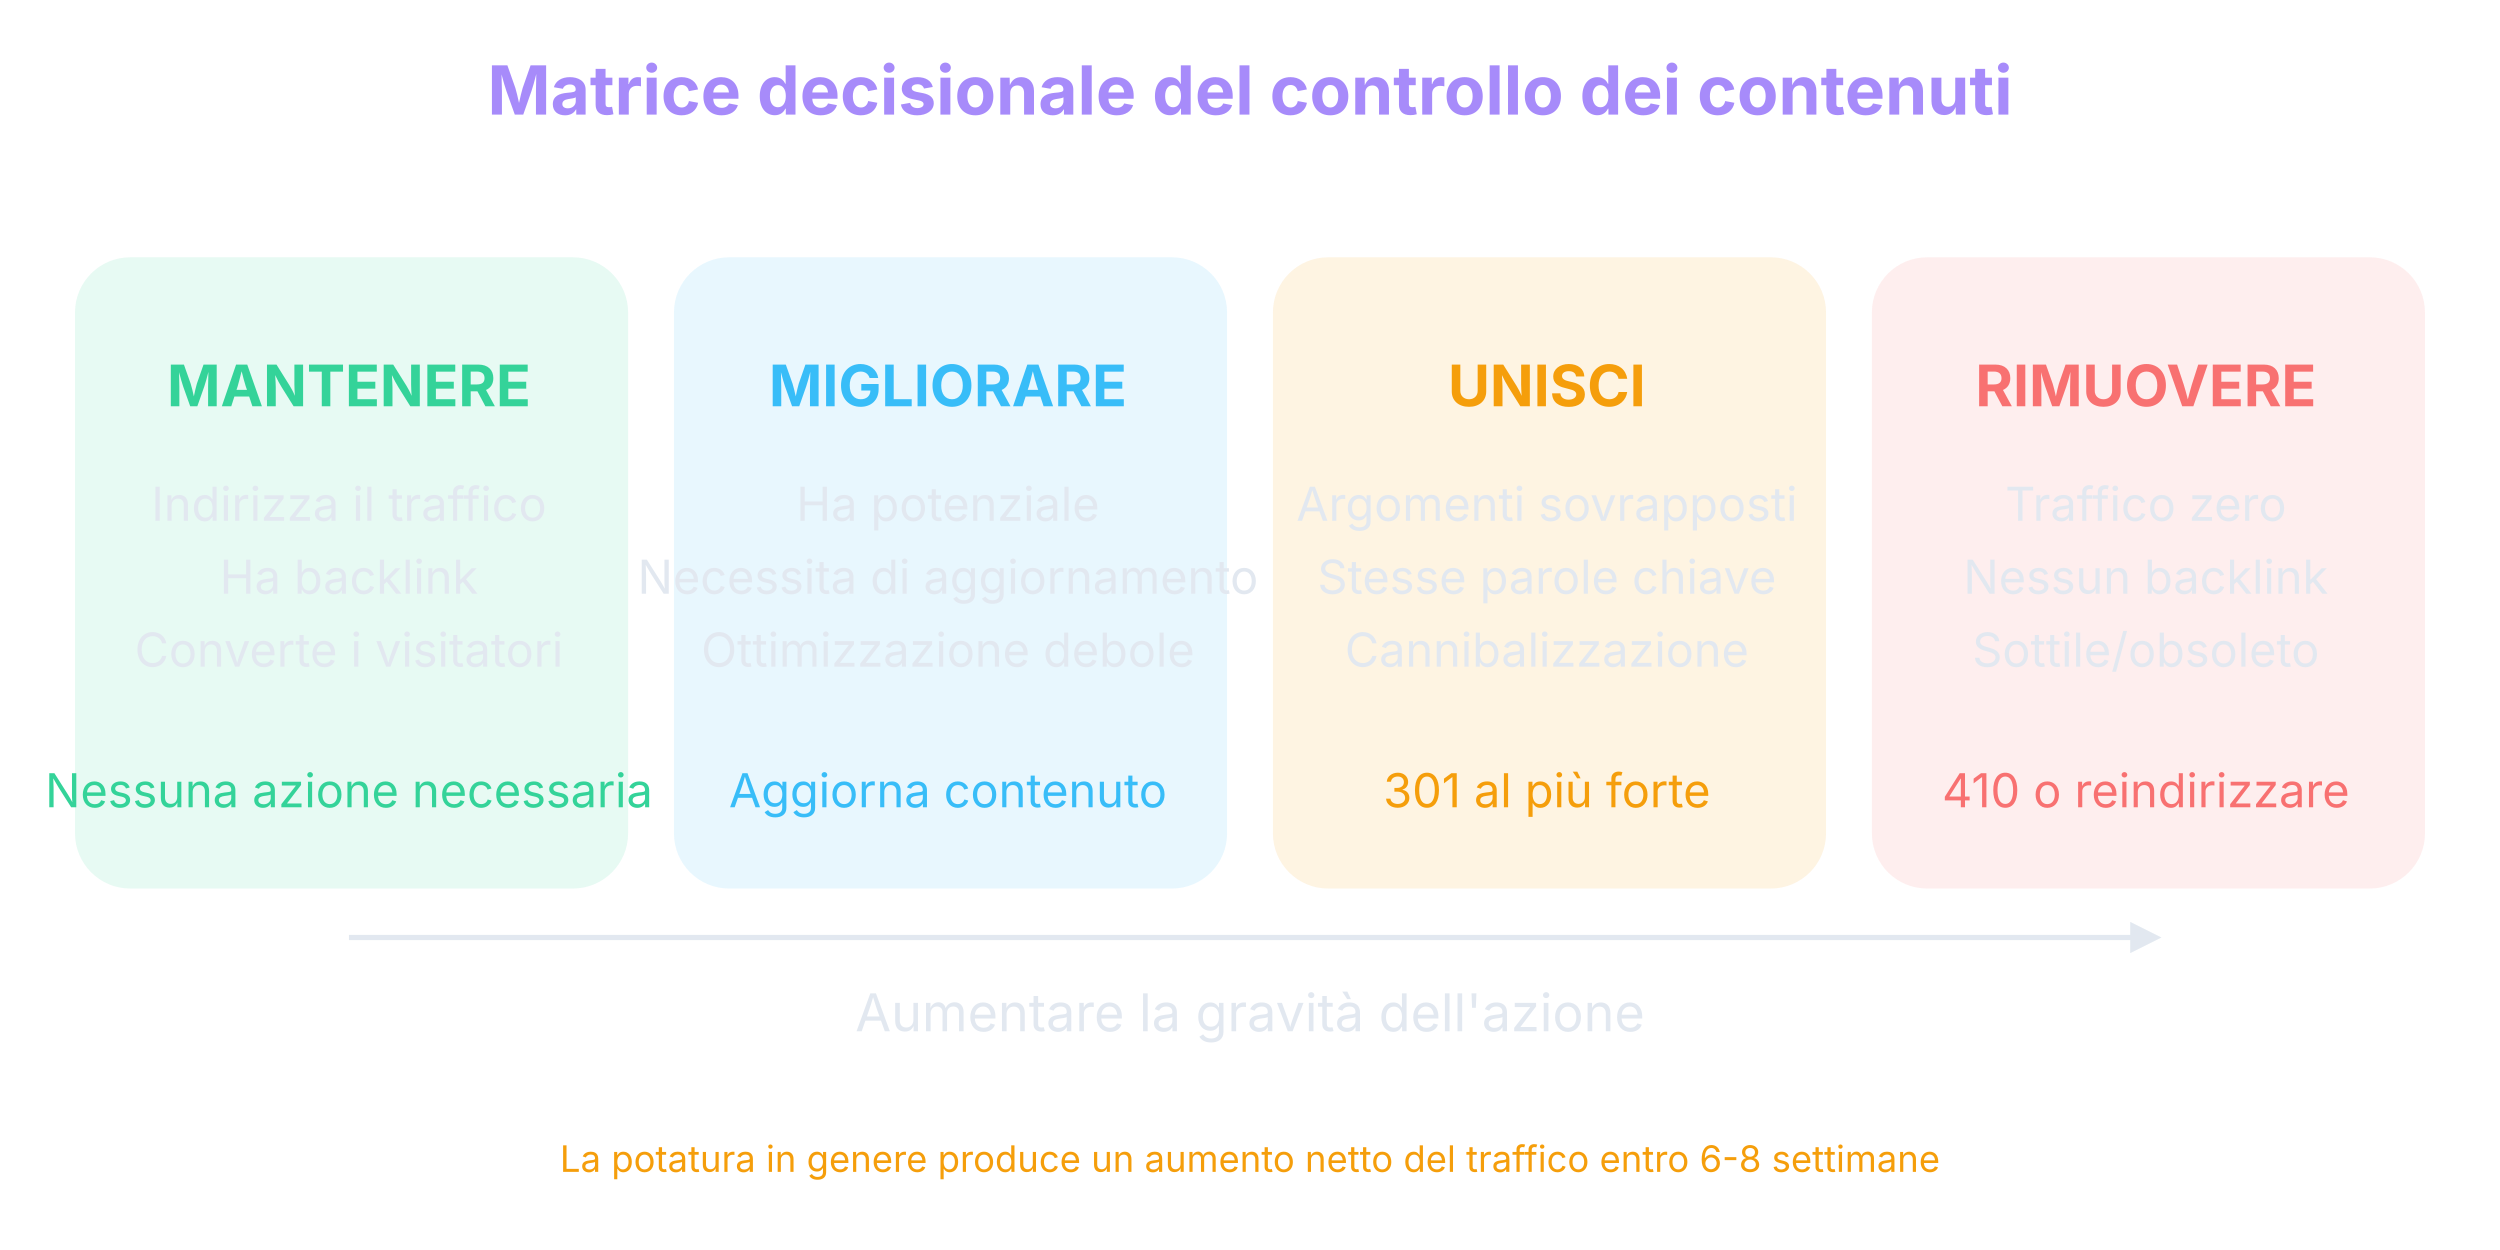
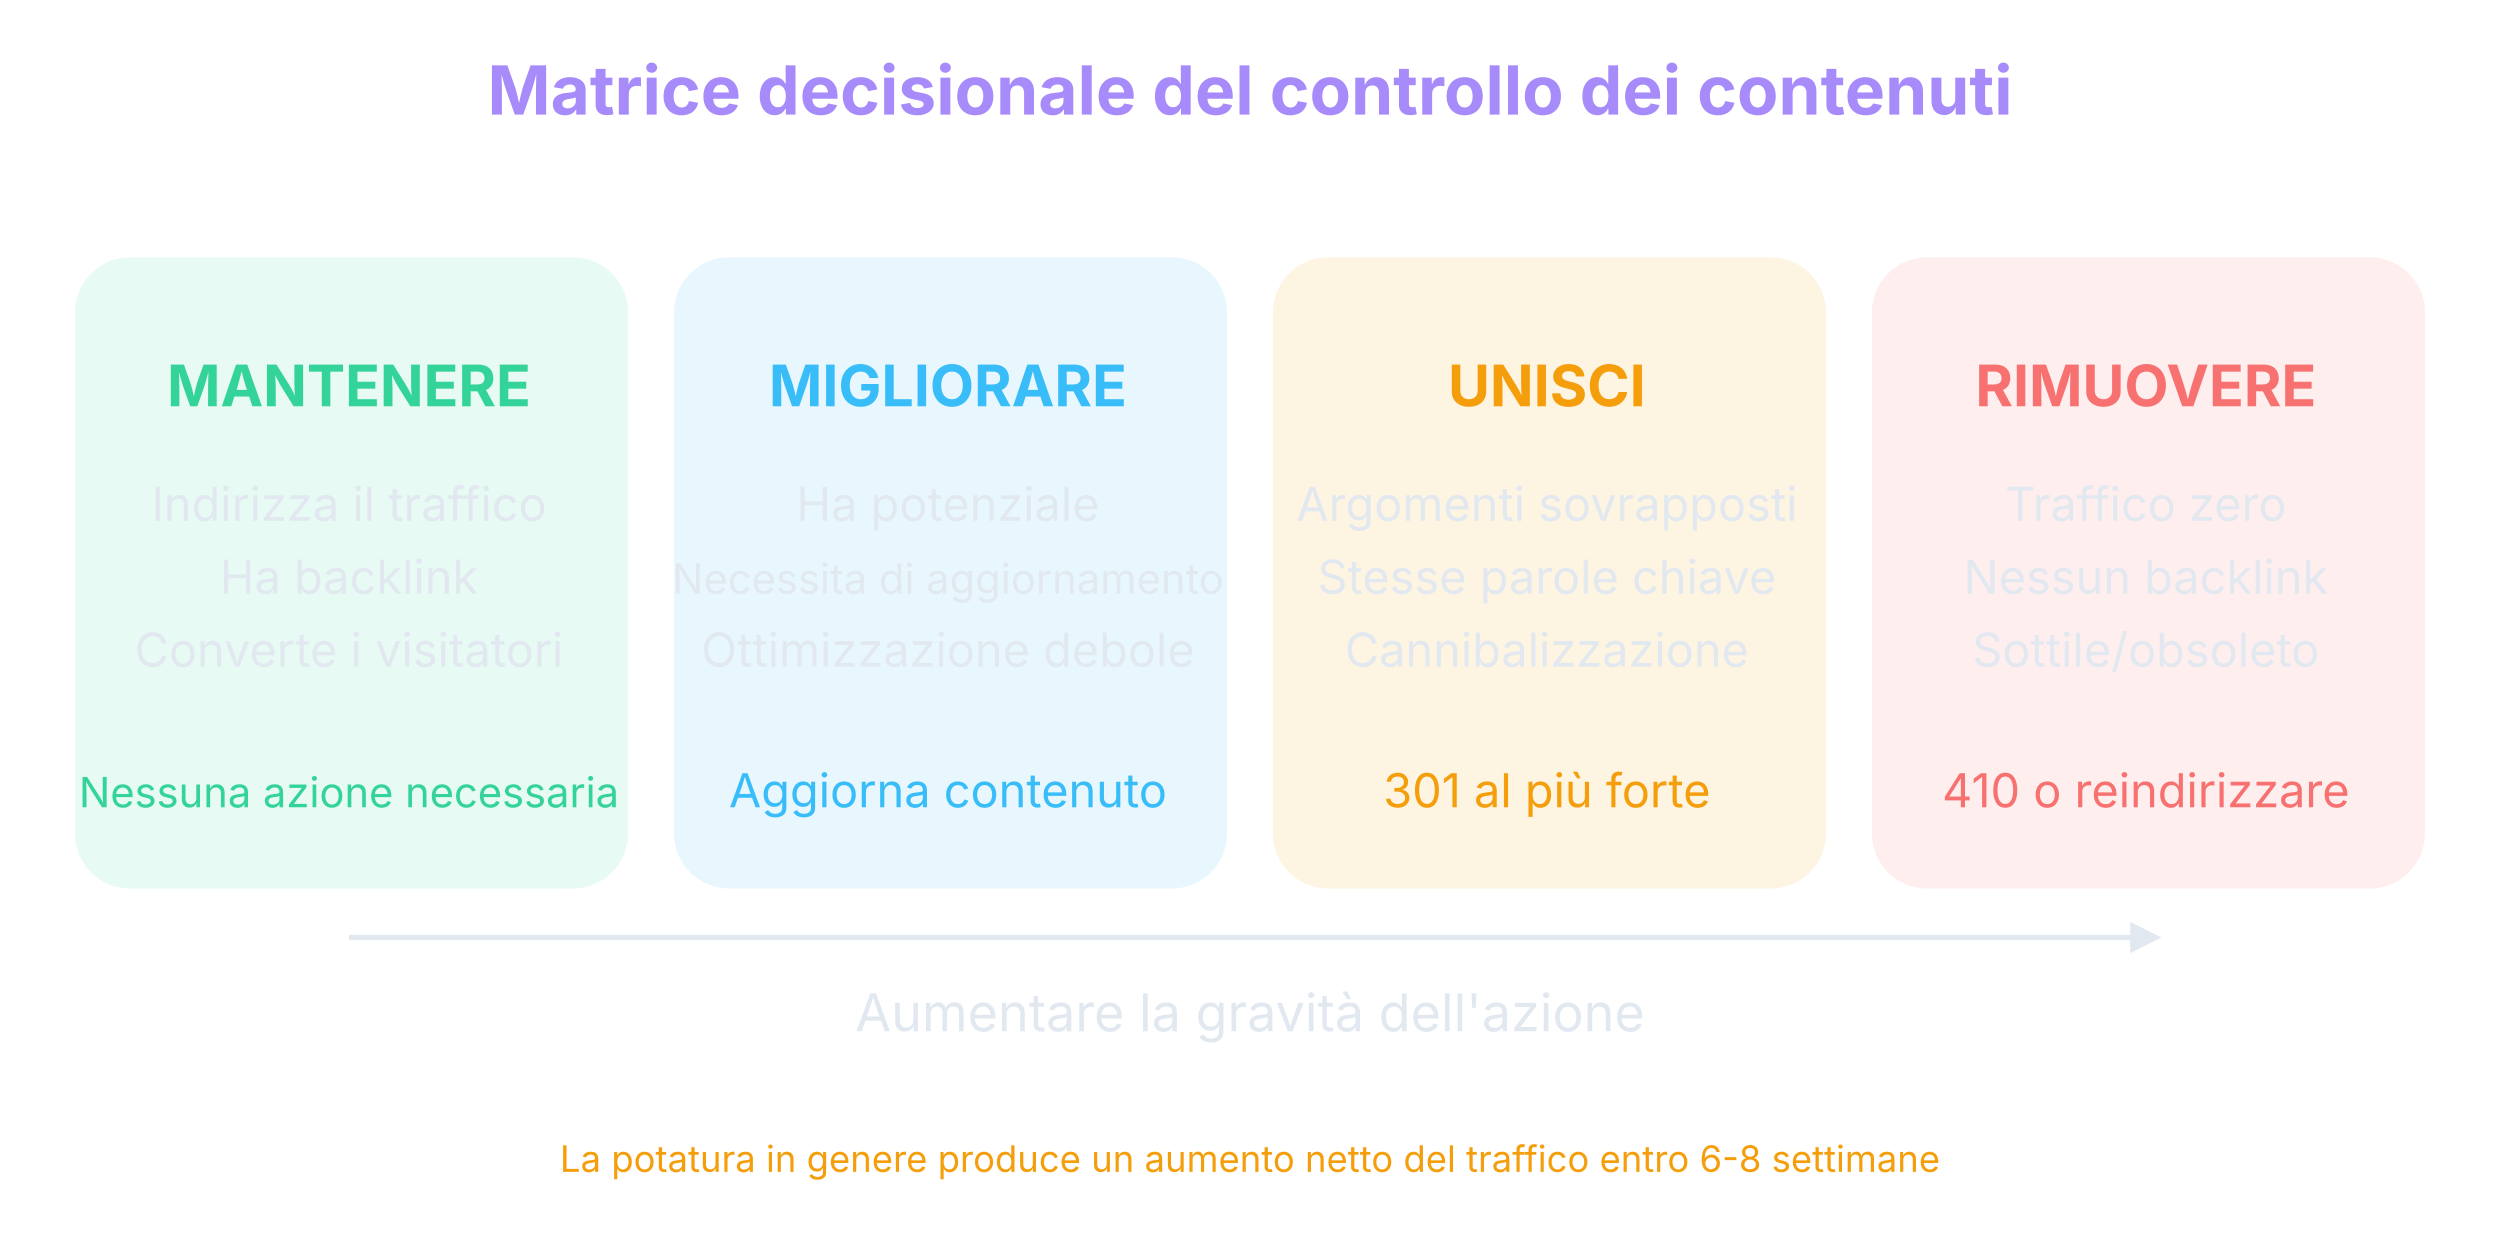
<svg xmlns="http://www.w3.org/2000/svg" viewBox="0 0 480 240" fill="none">
  <text x="240" y="22" text-anchor="middle" font-family="Inter, -apple-system, BlinkMacSystemFont, 'Segoe UI', Roboto, sans-serif" font-size="13" font-weight="bold" fill="#a78bfa">Matrice decisionale del controllo dei contenuti</text>
  <rect x="15" y="50" width="105" height="120" rx="10" fill="#34d399" opacity="0.12" stroke="#34d399" stroke-width="1.2" />
  <text x="67" y="78" text-anchor="middle" font-family="Inter, -apple-system, BlinkMacSystemFont, 'Segoe UI', Roboto, sans-serif" font-size="11" font-weight="bold" fill="#34d399">MANTENERE</text>
  <text x="67" y="100" text-anchor="middle" font-family="Inter, -apple-system, BlinkMacSystemFont, 'Segoe UI', Roboto, sans-serif" font-size="9" fill="#e2e8f0">Indirizza il traffico</text>
  <text x="67" y="114" text-anchor="middle" font-family="Inter, -apple-system, BlinkMacSystemFont, 'Segoe UI', Roboto, sans-serif" font-size="9" fill="#e2e8f0">Ha backlink</text>
  <text x="67" y="128" text-anchor="middle" font-family="Inter, -apple-system, BlinkMacSystemFont, 'Segoe UI', Roboto, sans-serif" font-size="9" fill="#e2e8f0">Converte i visitatori</text>
-   <text x="67" y="155" text-anchor="middle" font-family="Inter, -apple-system, BlinkMacSystemFont, 'Segoe UI', Roboto, sans-serif" font-size="9" fill="#34d399">Nessuna azione necessaria</text>
+   <text x="67" y="155" text-anchor="middle" font-family="Inter, -apple-system, BlinkMacSystemFont, 'Segoe UI', Roboto, sans-serif" font-size="8" fill="#34d399">Nessuna azione necessaria</text>
  <rect x="130" y="50" width="105" height="120" rx="10" fill="#38bdf8" opacity="0.12" stroke="#38bdf8" stroke-width="1.2" />
  <text x="182" y="78" text-anchor="middle" font-family="Inter, -apple-system, BlinkMacSystemFont, 'Segoe UI', Roboto, sans-serif" font-size="11" font-weight="bold" fill="#38bdf8">MIGLIORARE</text>
  <text x="182" y="100" text-anchor="middle" font-family="Inter, -apple-system, BlinkMacSystemFont, 'Segoe UI', Roboto, sans-serif" font-size="9" fill="#e2e8f0">Ha potenziale</text>
-   <text x="182" y="114" text-anchor="middle" font-family="Inter, -apple-system, BlinkMacSystemFont, 'Segoe UI', Roboto, sans-serif" font-size="9" fill="#e2e8f0">Necessita di aggiornamento</text>
+   <text x="182" y="114" text-anchor="middle" font-family="Inter, -apple-system, BlinkMacSystemFont, 'Segoe UI', Roboto, sans-serif" font-size="8" fill="#e2e8f0">Necessita di aggiornamento</text>
  <text x="182" y="128" text-anchor="middle" font-family="Inter, -apple-system, BlinkMacSystemFont, 'Segoe UI', Roboto, sans-serif" font-size="9" fill="#e2e8f0">Ottimizzazione debole</text>
  <text x="182" y="155" text-anchor="middle" font-family="Inter, -apple-system, BlinkMacSystemFont, 'Segoe UI', Roboto, sans-serif" font-size="9" fill="#38bdf8">Aggiorna contenuto</text>
  <rect x="245" y="50" width="105" height="120" rx="10" fill="#f59e0b" opacity="0.12" stroke="#f59e0b" stroke-width="1.2" />
  <text x="297" y="78" text-anchor="middle" font-family="Inter, -apple-system, BlinkMacSystemFont, 'Segoe UI', Roboto, sans-serif" font-size="11" font-weight="bold" fill="#f59e0b">UNISCI</text>
  <text x="297" y="100" text-anchor="middle" font-family="Inter, -apple-system, BlinkMacSystemFont, 'Segoe UI', Roboto, sans-serif" font-size="9" fill="#e2e8f0">Argomenti sovrapposti</text>
  <text x="297" y="114" text-anchor="middle" font-family="Inter, -apple-system, BlinkMacSystemFont, 'Segoe UI', Roboto, sans-serif" font-size="9" fill="#e2e8f0">Stesse parole chiave</text>
  <text x="297" y="128" text-anchor="middle" font-family="Inter, -apple-system, BlinkMacSystemFont, 'Segoe UI', Roboto, sans-serif" font-size="9" fill="#e2e8f0">Cannibalizzazione</text>
  <text x="297" y="155" text-anchor="middle" font-family="Inter, -apple-system, BlinkMacSystemFont, 'Segoe UI', Roboto, sans-serif" font-size="9" fill="#f59e0b">301 al più forte</text>
  <rect x="360" y="50" width="105" height="120" rx="10" fill="#f87171" opacity="0.12" stroke="#f87171" stroke-width="1.2" />
  <text x="412" y="78" text-anchor="middle" font-family="Inter, -apple-system, BlinkMacSystemFont, 'Segoe UI', Roboto, sans-serif" font-size="11" font-weight="bold" fill="#f87171">RIMUOVERE</text>
  <text x="412" y="100" text-anchor="middle" font-family="Inter, -apple-system, BlinkMacSystemFont, 'Segoe UI', Roboto, sans-serif" font-size="9" fill="#e2e8f0">Traffico zero</text>
  <text x="412" y="114" text-anchor="middle" font-family="Inter, -apple-system, BlinkMacSystemFont, 'Segoe UI', Roboto, sans-serif" font-size="9" fill="#e2e8f0">Nessun backlink</text>
  <text x="412" y="128" text-anchor="middle" font-family="Inter, -apple-system, BlinkMacSystemFont, 'Segoe UI', Roboto, sans-serif" font-size="9" fill="#e2e8f0">Sottile/obsoleto</text>
  <text x="412" y="155" text-anchor="middle" font-family="Inter, -apple-system, BlinkMacSystemFont, 'Segoe UI', Roboto, sans-serif" font-size="9" fill="#f87171">410 o reindirizzare</text>
  <line x1="67" y1="180" x2="412" y2="180" stroke="#e2e8f0" stroke-width="1" marker-end="url(#arrAudit)" />
  <defs>
    <marker id="arrAudit" markerWidth="6" markerHeight="6" refX="3" refY="3" orient="auto">
      <path d="M0,0 L6,3 L0,6Z" fill="#e2e8f0" />
    </marker>
  </defs>
  <text x="240" y="198" text-anchor="middle" font-family="Inter, -apple-system, BlinkMacSystemFont, 'Segoe UI', Roboto, sans-serif" font-size="10" fill="#e2e8f0">Aumentare la gravità dell'azione</text>
  <text x="240" y="225" text-anchor="middle" font-family="Inter, -apple-system, BlinkMacSystemFont, 'Segoe UI', Roboto, sans-serif" font-size="7" fill="#f59e0b">La potatura in genere produce un aumento netto del traffico entro 6-8 settimane</text>
</svg>
